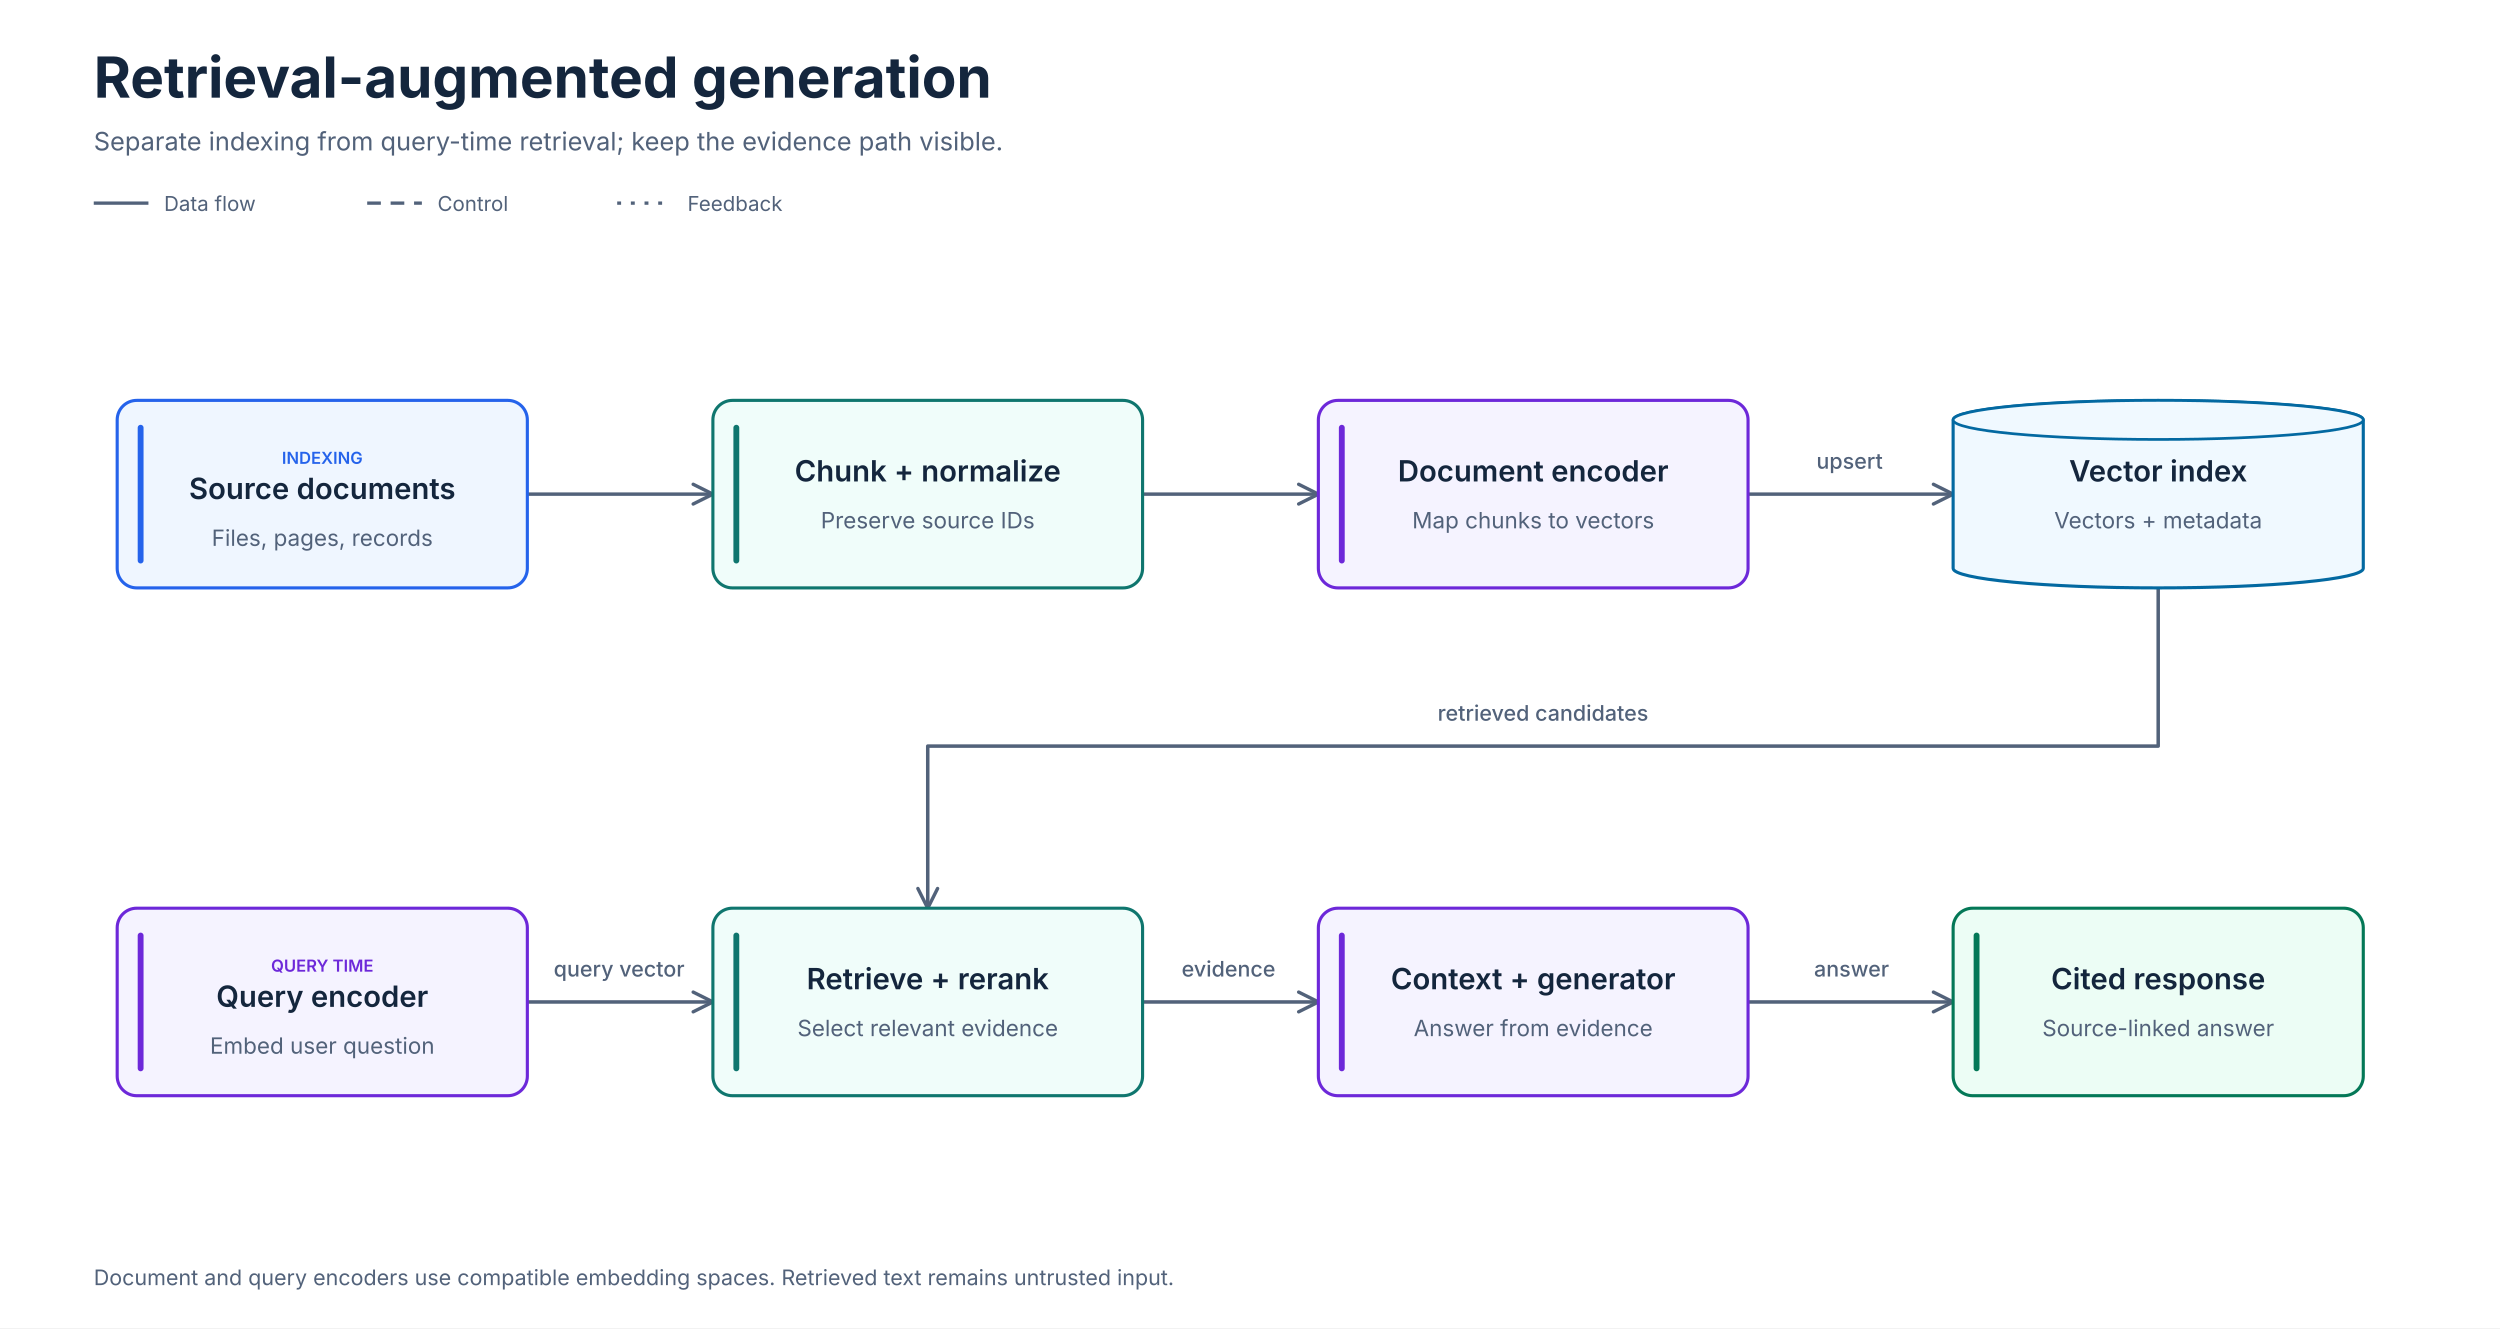
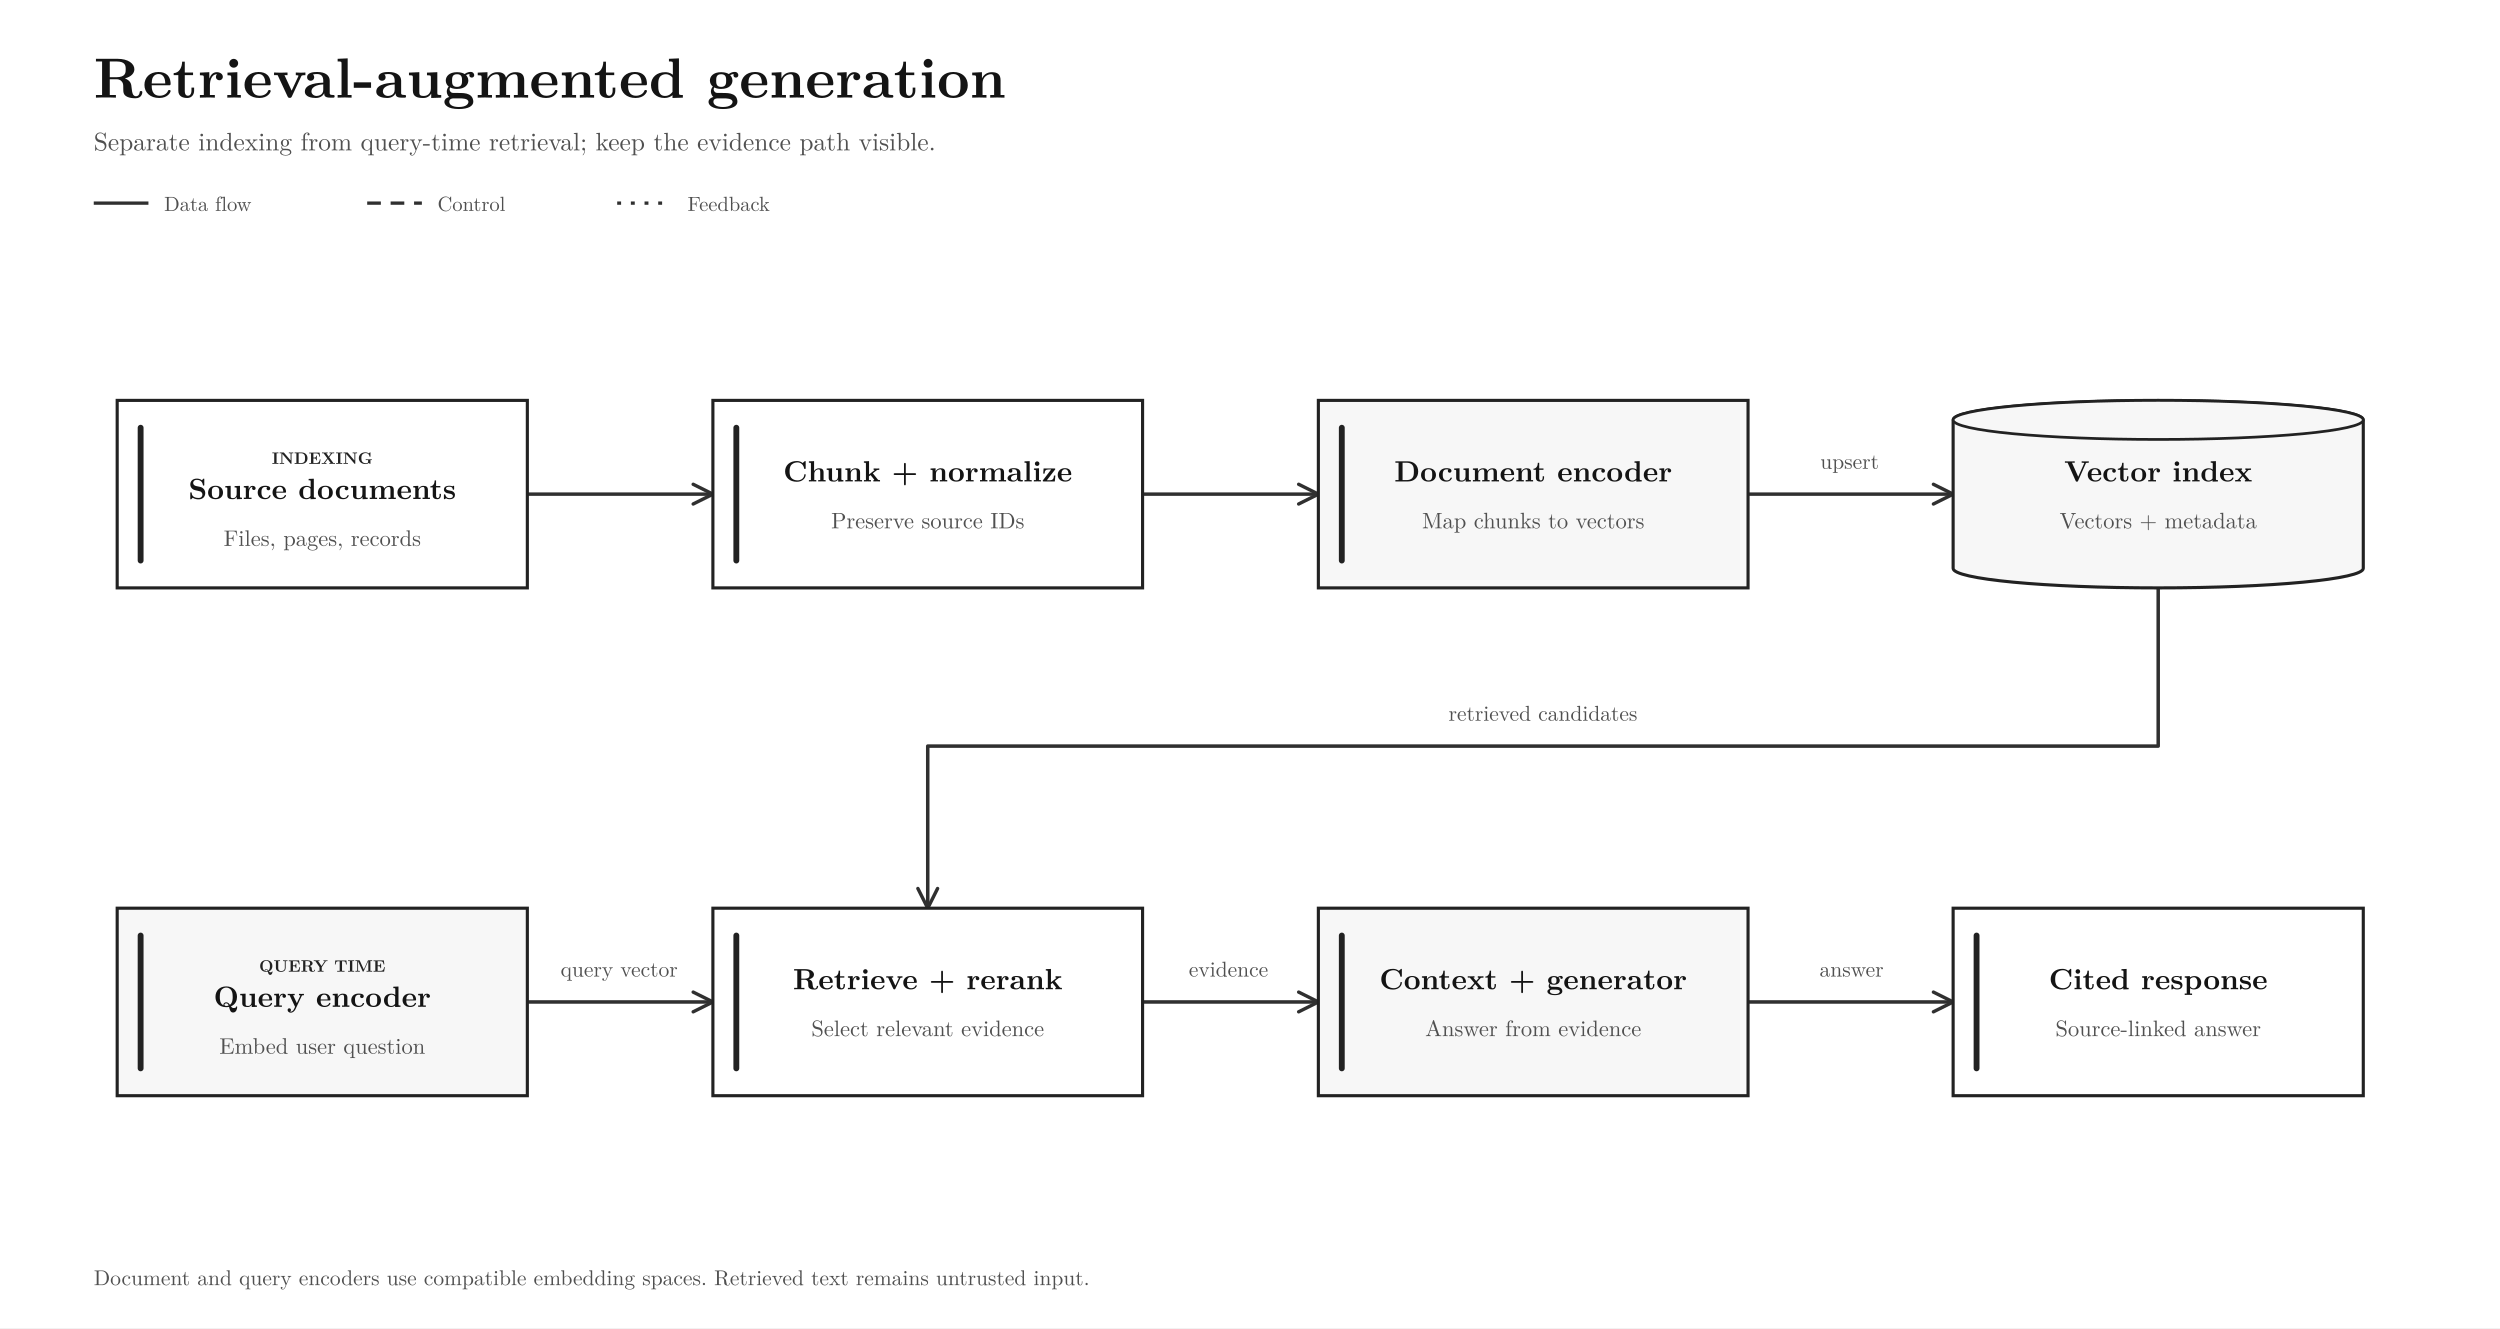
<svg xmlns="http://www.w3.org/2000/svg" width="1280" height="680" viewBox="0 0 1280 680" role="img" aria-labelledby="diagram-title diagram-description">
  <defs>
    <marker id="arrow" viewBox="0 0 10 10" refX="9" refY="5" markerWidth="7" markerHeight="7" orient="auto-start-reverse">
-       <path d="M 1 1 L 9 5 L 1 9" fill="none" stroke="#52627A" stroke-width="1.4" stroke-linecap="round" stroke-linejoin="round" />
+       <path d="M 1 1 L 9 5 L 1 9" fill="none" stroke="#303030" stroke-width="1.4" stroke-linecap="round" stroke-linejoin="round" />
    </marker>
  </defs>
  <rect width="100%" height="100%" fill="#FFFFFF" />
-   <g font-family="Inter, DejaVu Sans, Arial, sans-serif">
-     <text x="48" y="50" fill="#14263D" font-size="29" font-weight="700" text-anchor="start">Retrieval-augmented generation</text>
-     <text x="48" y="77" fill="#52627A" font-size="13" font-weight="400" text-anchor="start">Separate indexing from query-time retrieval; keep the evidence path visible.</text>
-     <path d="M 48 104 h 28" stroke="#52627A" stroke-width="1.7" fill="none" stroke-dasharray="" />
-     <text x="84" y="108" fill="#52627A" font-size="10.5" font-weight="400" text-anchor="start">Data flow</text>
-     <path d="M 188 104 h 28" stroke="#52627A" stroke-width="1.7" fill="none" stroke-dasharray="7 5" />
-     <text x="224" y="108" fill="#52627A" font-size="10.5" font-weight="400" text-anchor="start">Control</text>
-     <path d="M 316 104 h 28" stroke="#52627A" stroke-width="1.7" fill="none" stroke-dasharray="2 5" />
-     <text x="352" y="108" fill="#52627A" font-size="10.5" font-weight="400" text-anchor="start">Feedback</text>
-     <path d="M 270 253 L 317.5 253 L 365 253" stroke="#52627A" stroke-width="1.8" fill="none" stroke-dasharray="" stroke-linejoin="round" stroke-linecap="round" marker-end="url(#arrow)" />
-     <path d="M 585 253 L 630 253 L 675 253" stroke="#52627A" stroke-width="1.8" fill="none" stroke-dasharray="" stroke-linejoin="round" stroke-linecap="round" marker-end="url(#arrow)" />
-     <path d="M 895 253 L 947.5 253 L 1000 253" stroke="#52627A" stroke-width="1.8" fill="none" stroke-dasharray="" stroke-linejoin="round" stroke-linecap="round" marker-end="url(#arrow)" />
-     <path d="M 270 513 L 317.5 513 L 365 513" stroke="#52627A" stroke-width="1.8" fill="none" stroke-dasharray="" stroke-linejoin="round" stroke-linecap="round" marker-end="url(#arrow)" />
-     <path d="M 1105 301 L 1105 382 L 475 382 L 475 465" stroke="#52627A" stroke-width="1.8" fill="none" stroke-dasharray="" stroke-linejoin="round" stroke-linecap="round" marker-end="url(#arrow)" />
-     <path d="M 585 513 L 630 513 L 675 513" stroke="#52627A" stroke-width="1.8" fill="none" stroke-dasharray="" stroke-linejoin="round" stroke-linecap="round" marker-end="url(#arrow)" />
-     <path d="M 895 513 L 947.5 513 L 1000 513" stroke="#52627A" stroke-width="1.8" fill="none" stroke-dasharray="" stroke-linejoin="round" stroke-linecap="round" marker-end="url(#arrow)" />
+   <g font-family="Latin Modern Roman, Times New Roman, serif">
+     <text x="48" y="50" fill="#141414" font-size="29" font-weight="700" text-anchor="start">Retrieval-augmented generation</text>
+     <text x="48" y="77" fill="#505050" font-size="13" font-weight="400" text-anchor="start">Separate indexing from query-time retrieval; keep the evidence path visible.</text>
+     <path d="M 48 104 h 28" stroke="#303030" stroke-width="1.7" fill="none" stroke-dasharray="" />
+     <text x="84" y="108" fill="#505050" font-size="10.5" font-weight="400" text-anchor="start">Data flow</text>
+     <path d="M 188 104 h 28" stroke="#303030" stroke-width="1.7" fill="none" stroke-dasharray="7 5" />
+     <text x="224" y="108" fill="#505050" font-size="10.5" font-weight="400" text-anchor="start">Control</text>
+     <path d="M 316 104 h 28" stroke="#303030" stroke-width="1.7" fill="none" stroke-dasharray="2 5" />
+     <text x="352" y="108" fill="#505050" font-size="10.5" font-weight="400" text-anchor="start">Feedback</text>
+     <path d="M 270 253 L 317.5 253 L 365 253" stroke="#303030" stroke-width="1.8" fill="none" stroke-dasharray="" stroke-linejoin="round" stroke-linecap="round" marker-end="url(#arrow)" />
+     <path d="M 585 253 L 630 253 L 675 253" stroke="#303030" stroke-width="1.8" fill="none" stroke-dasharray="" stroke-linejoin="round" stroke-linecap="round" marker-end="url(#arrow)" />
+     <path d="M 895 253 L 947.5 253 L 1000 253" stroke="#303030" stroke-width="1.8" fill="none" stroke-dasharray="" stroke-linejoin="round" stroke-linecap="round" marker-end="url(#arrow)" />
+     <path d="M 270 513 L 317.5 513 L 365 513" stroke="#303030" stroke-width="1.8" fill="none" stroke-dasharray="" stroke-linejoin="round" stroke-linecap="round" marker-end="url(#arrow)" />
+     <path d="M 1105 301 L 1105 382 L 475 382 L 475 465" stroke="#303030" stroke-width="1.8" fill="none" stroke-dasharray="" stroke-linejoin="round" stroke-linecap="round" marker-end="url(#arrow)" />
+     <path d="M 585 513 L 630 513 L 675 513" stroke="#303030" stroke-width="1.8" fill="none" stroke-dasharray="" stroke-linejoin="round" stroke-linecap="round" marker-end="url(#arrow)" />
+     <path d="M 895 513 L 947.5 513 L 1000 513" stroke="#303030" stroke-width="1.8" fill="none" stroke-dasharray="" stroke-linejoin="round" stroke-linecap="round" marker-end="url(#arrow)" />
    <g id="node-sources" data-role="input">
-       <rect x="60" y="205" width="210" height="96" rx="10" fill="#EFF6FF" stroke="#2563EB" stroke-width="1.6" />
-       <path d="M 72 219 v 68" stroke="#2563EB" stroke-width="3" stroke-linecap="round" />
-       <text x="165" y="237.5" fill="#2563EB" font-size="8.5" font-weight="600" text-anchor="middle">INDEXING</text>
-       <text x="165" y="255.5" fill="#14263D" font-size="15" font-weight="600" text-anchor="middle">Source documents</text>
-       <text x="165" y="279.5" fill="#52627A" font-size="11.5" font-weight="400" text-anchor="middle">Files, pages, records</text>
+       <rect x="60" y="205" width="210" height="96" rx="0" fill="#FFFFFF" stroke="#222222" stroke-width="1.6" />
+       <path d="M 72 219 v 68" stroke="#222222" stroke-width="3" stroke-linecap="round" />
+       <text x="165" y="237.5" fill="#222222" font-size="8.5" font-weight="600" text-anchor="middle">INDEXING</text>
+       <text x="165" y="255.5" fill="#141414" font-size="15" font-weight="600" text-anchor="middle">Source documents</text>
+       <text x="165" y="279.5" fill="#505050" font-size="11.5" font-weight="400" text-anchor="middle">Files, pages, records</text>
    </g>
    <g id="node-chunks" data-role="compute">
-       <rect x="365" y="205" width="220" height="96" rx="10" fill="#F0FDFA" stroke="#0F766E" stroke-width="1.6" />
-       <path d="M 377 219 v 68" stroke="#0F766E" stroke-width="3" stroke-linecap="round" />
-       <text x="475" y="246.5" fill="#14263D" font-size="15" font-weight="600" text-anchor="middle">Chunk + normalize</text>
-       <text x="475" y="270.5" fill="#52627A" font-size="11.5" font-weight="400" text-anchor="middle">Preserve source IDs</text>
+       <rect x="365" y="205" width="220" height="96" rx="0" fill="#FFFFFF" stroke="#222222" stroke-width="1.6" />
+       <path d="M 377 219 v 68" stroke="#222222" stroke-width="3" stroke-linecap="round" />
+       <text x="475" y="246.5" fill="#141414" font-size="15" font-weight="600" text-anchor="middle">Chunk + normalize</text>
+       <text x="475" y="270.5" fill="#505050" font-size="11.5" font-weight="400" text-anchor="middle">Preserve source IDs</text>
    </g>
    <g id="node-encoder" data-role="model">
-       <rect x="675" y="205" width="220" height="96" rx="10" fill="#F5F3FF" stroke="#6D28D9" stroke-width="1.6" />
-       <path d="M 687 219 v 68" stroke="#6D28D9" stroke-width="3" stroke-linecap="round" />
-       <text x="785" y="246.5" fill="#14263D" font-size="15" font-weight="600" text-anchor="middle">Document encoder</text>
-       <text x="785" y="270.5" fill="#52627A" font-size="11.5" font-weight="400" text-anchor="middle">Map chunks to vectors</text>
+       <rect x="675" y="205" width="220" height="96" rx="0" fill="#F7F7F7" stroke="#222222" stroke-width="1.6" />
+       <path d="M 687 219 v 68" stroke="#222222" stroke-width="3" stroke-linecap="round" />
+       <text x="785" y="246.5" fill="#141414" font-size="15" font-weight="600" text-anchor="middle">Document encoder</text>
+       <text x="785" y="270.5" fill="#505050" font-size="11.5" font-weight="400" text-anchor="middle">Map chunks to vectors</text>
    </g>
    <g id="node-index" data-role="memory">
-       <path d="M 1000 215 A 105 10 0 0 1 1210 215 V 291 A 105 10 0 0 1 1000 291 Z" fill="#F0F9FF" stroke="#0369A1" stroke-width="1.6" />
-       <ellipse cx="1105" cy="215" rx="105" ry="10" fill="#F0F9FF" stroke="#0369A1" stroke-width="1.4" />
-       <text x="1105" y="246.5" fill="#14263D" font-size="15" font-weight="600" text-anchor="middle">Vector index</text>
-       <text x="1105" y="270.5" fill="#52627A" font-size="11.5" font-weight="400" text-anchor="middle">Vectors + metadata</text>
+       <path d="M 1000 215 A 105 10 0 0 1 1210 215 V 291 A 105 10 0 0 1 1000 291 Z" fill="#F7F7F7" stroke="#222222" stroke-width="1.6" />
+       <ellipse cx="1105" cy="215" rx="105" ry="10" fill="#F7F7F7" stroke="#222222" stroke-width="1.4" />
+       <text x="1105" y="246.5" fill="#141414" font-size="15" font-weight="600" text-anchor="middle">Vector index</text>
+       <text x="1105" y="270.5" fill="#505050" font-size="11.5" font-weight="400" text-anchor="middle">Vectors + metadata</text>
    </g>
    <g id="node-query" data-role="model">
-       <rect x="60" y="465" width="210" height="96" rx="10" fill="#F5F3FF" stroke="#6D28D9" stroke-width="1.6" />
-       <path d="M 72 479 v 68" stroke="#6D28D9" stroke-width="3" stroke-linecap="round" />
-       <text x="165" y="497.5" fill="#6D28D9" font-size="8.5" font-weight="600" text-anchor="middle">QUERY TIME</text>
-       <text x="165" y="515.5" fill="#14263D" font-size="15" font-weight="600" text-anchor="middle">Query encoder</text>
-       <text x="165" y="539.5" fill="#52627A" font-size="11.5" font-weight="400" text-anchor="middle">Embed user question</text>
+       <rect x="60" y="465" width="210" height="96" rx="0" fill="#F7F7F7" stroke="#222222" stroke-width="1.6" />
+       <path d="M 72 479 v 68" stroke="#222222" stroke-width="3" stroke-linecap="round" />
+       <text x="165" y="497.5" fill="#222222" font-size="8.5" font-weight="600" text-anchor="middle">QUERY TIME</text>
+       <text x="165" y="515.5" fill="#141414" font-size="15" font-weight="600" text-anchor="middle">Query encoder</text>
+       <text x="165" y="539.5" fill="#505050" font-size="11.5" font-weight="400" text-anchor="middle">Embed user question</text>
    </g>
    <g id="node-retrieve" data-role="compute">
-       <rect x="365" y="465" width="220" height="96" rx="10" fill="#F0FDFA" stroke="#0F766E" stroke-width="1.6" />
-       <path d="M 377 479 v 68" stroke="#0F766E" stroke-width="3" stroke-linecap="round" />
-       <text x="475" y="506.5" fill="#14263D" font-size="15" font-weight="600" text-anchor="middle">Retrieve + rerank</text>
-       <text x="475" y="530.5" fill="#52627A" font-size="11.5" font-weight="400" text-anchor="middle">Select relevant evidence</text>
+       <rect x="365" y="465" width="220" height="96" rx="0" fill="#FFFFFF" stroke="#222222" stroke-width="1.6" />
+       <path d="M 377 479 v 68" stroke="#222222" stroke-width="3" stroke-linecap="round" />
+       <text x="475" y="506.5" fill="#141414" font-size="15" font-weight="600" text-anchor="middle">Retrieve + rerank</text>
+       <text x="475" y="530.5" fill="#505050" font-size="11.5" font-weight="400" text-anchor="middle">Select relevant evidence</text>
    </g>
    <g id="node-generate" data-role="model">
-       <rect x="675" y="465" width="220" height="96" rx="10" fill="#F5F3FF" stroke="#6D28D9" stroke-width="1.6" />
-       <path d="M 687 479 v 68" stroke="#6D28D9" stroke-width="3" stroke-linecap="round" />
-       <text x="785" y="506.5" fill="#14263D" font-size="15" font-weight="600" text-anchor="middle">Context + generator</text>
-       <text x="785" y="530.5" fill="#52627A" font-size="11.5" font-weight="400" text-anchor="middle">Answer from evidence</text>
+       <rect x="675" y="465" width="220" height="96" rx="0" fill="#F7F7F7" stroke="#222222" stroke-width="1.6" />
+       <path d="M 687 479 v 68" stroke="#222222" stroke-width="3" stroke-linecap="round" />
+       <text x="785" y="506.5" fill="#141414" font-size="15" font-weight="600" text-anchor="middle">Context + generator</text>
+       <text x="785" y="530.5" fill="#505050" font-size="11.5" font-weight="400" text-anchor="middle">Answer from evidence</text>
    </g>
    <g id="node-response" data-role="output">
-       <rect x="1000" y="465" width="210" height="96" rx="10" fill="#ECFDF5" stroke="#047857" stroke-width="1.6" />
-       <path d="M 1012 479 v 68" stroke="#047857" stroke-width="3" stroke-linecap="round" />
-       <text x="1105" y="506.5" fill="#14263D" font-size="15" font-weight="600" text-anchor="middle">Cited response</text>
-       <text x="1105" y="530.5" fill="#52627A" font-size="11.5" font-weight="400" text-anchor="middle">Source-linked answer</text>
+       <rect x="1000" y="465" width="210" height="96" rx="0" fill="#FFFFFF" stroke="#222222" stroke-width="1.6" />
+       <path d="M 1012 479 v 68" stroke="#222222" stroke-width="3" stroke-linecap="round" />
+       <text x="1105" y="506.5" fill="#141414" font-size="15" font-weight="600" text-anchor="middle">Cited response</text>
+       <text x="1105" y="530.5" fill="#505050" font-size="11.5" font-weight="400" text-anchor="middle">Source-linked answer</text>
    </g>
    <rect x="920.1" y="226" width="53.8" height="20" rx="5" fill="#FFFFFF" />
-     <text x="947" y="240" fill="#52627A" font-size="11" font-weight="500" text-anchor="middle">upsert</text>
+     <text x="947" y="240" fill="#505050" font-size="11" font-weight="500" text-anchor="middle">upsert</text>
    <rect x="271.2" y="486" width="91.6" height="20" rx="5" fill="#FFFFFF" />
-     <text x="317" y="500" fill="#52627A" font-size="11" font-weight="500" text-anchor="middle">query vector</text>
+     <text x="317" y="500" fill="#505050" font-size="11" font-weight="500" text-anchor="middle">query vector</text>
    <rect x="719" y="355" width="142" height="20" rx="5" fill="#FFFFFF" />
-     <text x="790" y="369" fill="#52627A" font-size="11" font-weight="500" text-anchor="middle">retrieved candidates</text>
+     <text x="790" y="369" fill="#505050" font-size="11" font-weight="500" text-anchor="middle">retrieved candidates</text>
    <rect x="595.8" y="486" width="66.4" height="20" rx="5" fill="#FFFFFF" />
-     <text x="629" y="500" fill="#52627A" font-size="11" font-weight="500" text-anchor="middle">evidence</text>
+     <text x="629" y="500" fill="#505050" font-size="11" font-weight="500" text-anchor="middle">evidence</text>
    <rect x="921.1" y="486" width="53.8" height="20" rx="5" fill="#FFFFFF" />
-     <text x="948" y="500" fill="#52627A" font-size="11" font-weight="500" text-anchor="middle">answer</text>
-     <text x="48" y="658" fill="#52627A" font-size="11" font-weight="400" text-anchor="start">Document and query encoders use compatible embedding spaces. Retrieved text remains untrusted input.</text>
+     <text x="948" y="500" fill="#505050" font-size="11" font-weight="500" text-anchor="middle">answer</text>
+     <text x="48" y="658" fill="#505050" font-size="11" font-weight="400" text-anchor="start">Document and query encoders use compatible embedding spaces. Retrieved text remains untrusted input.</text>
  </g>
</svg>
